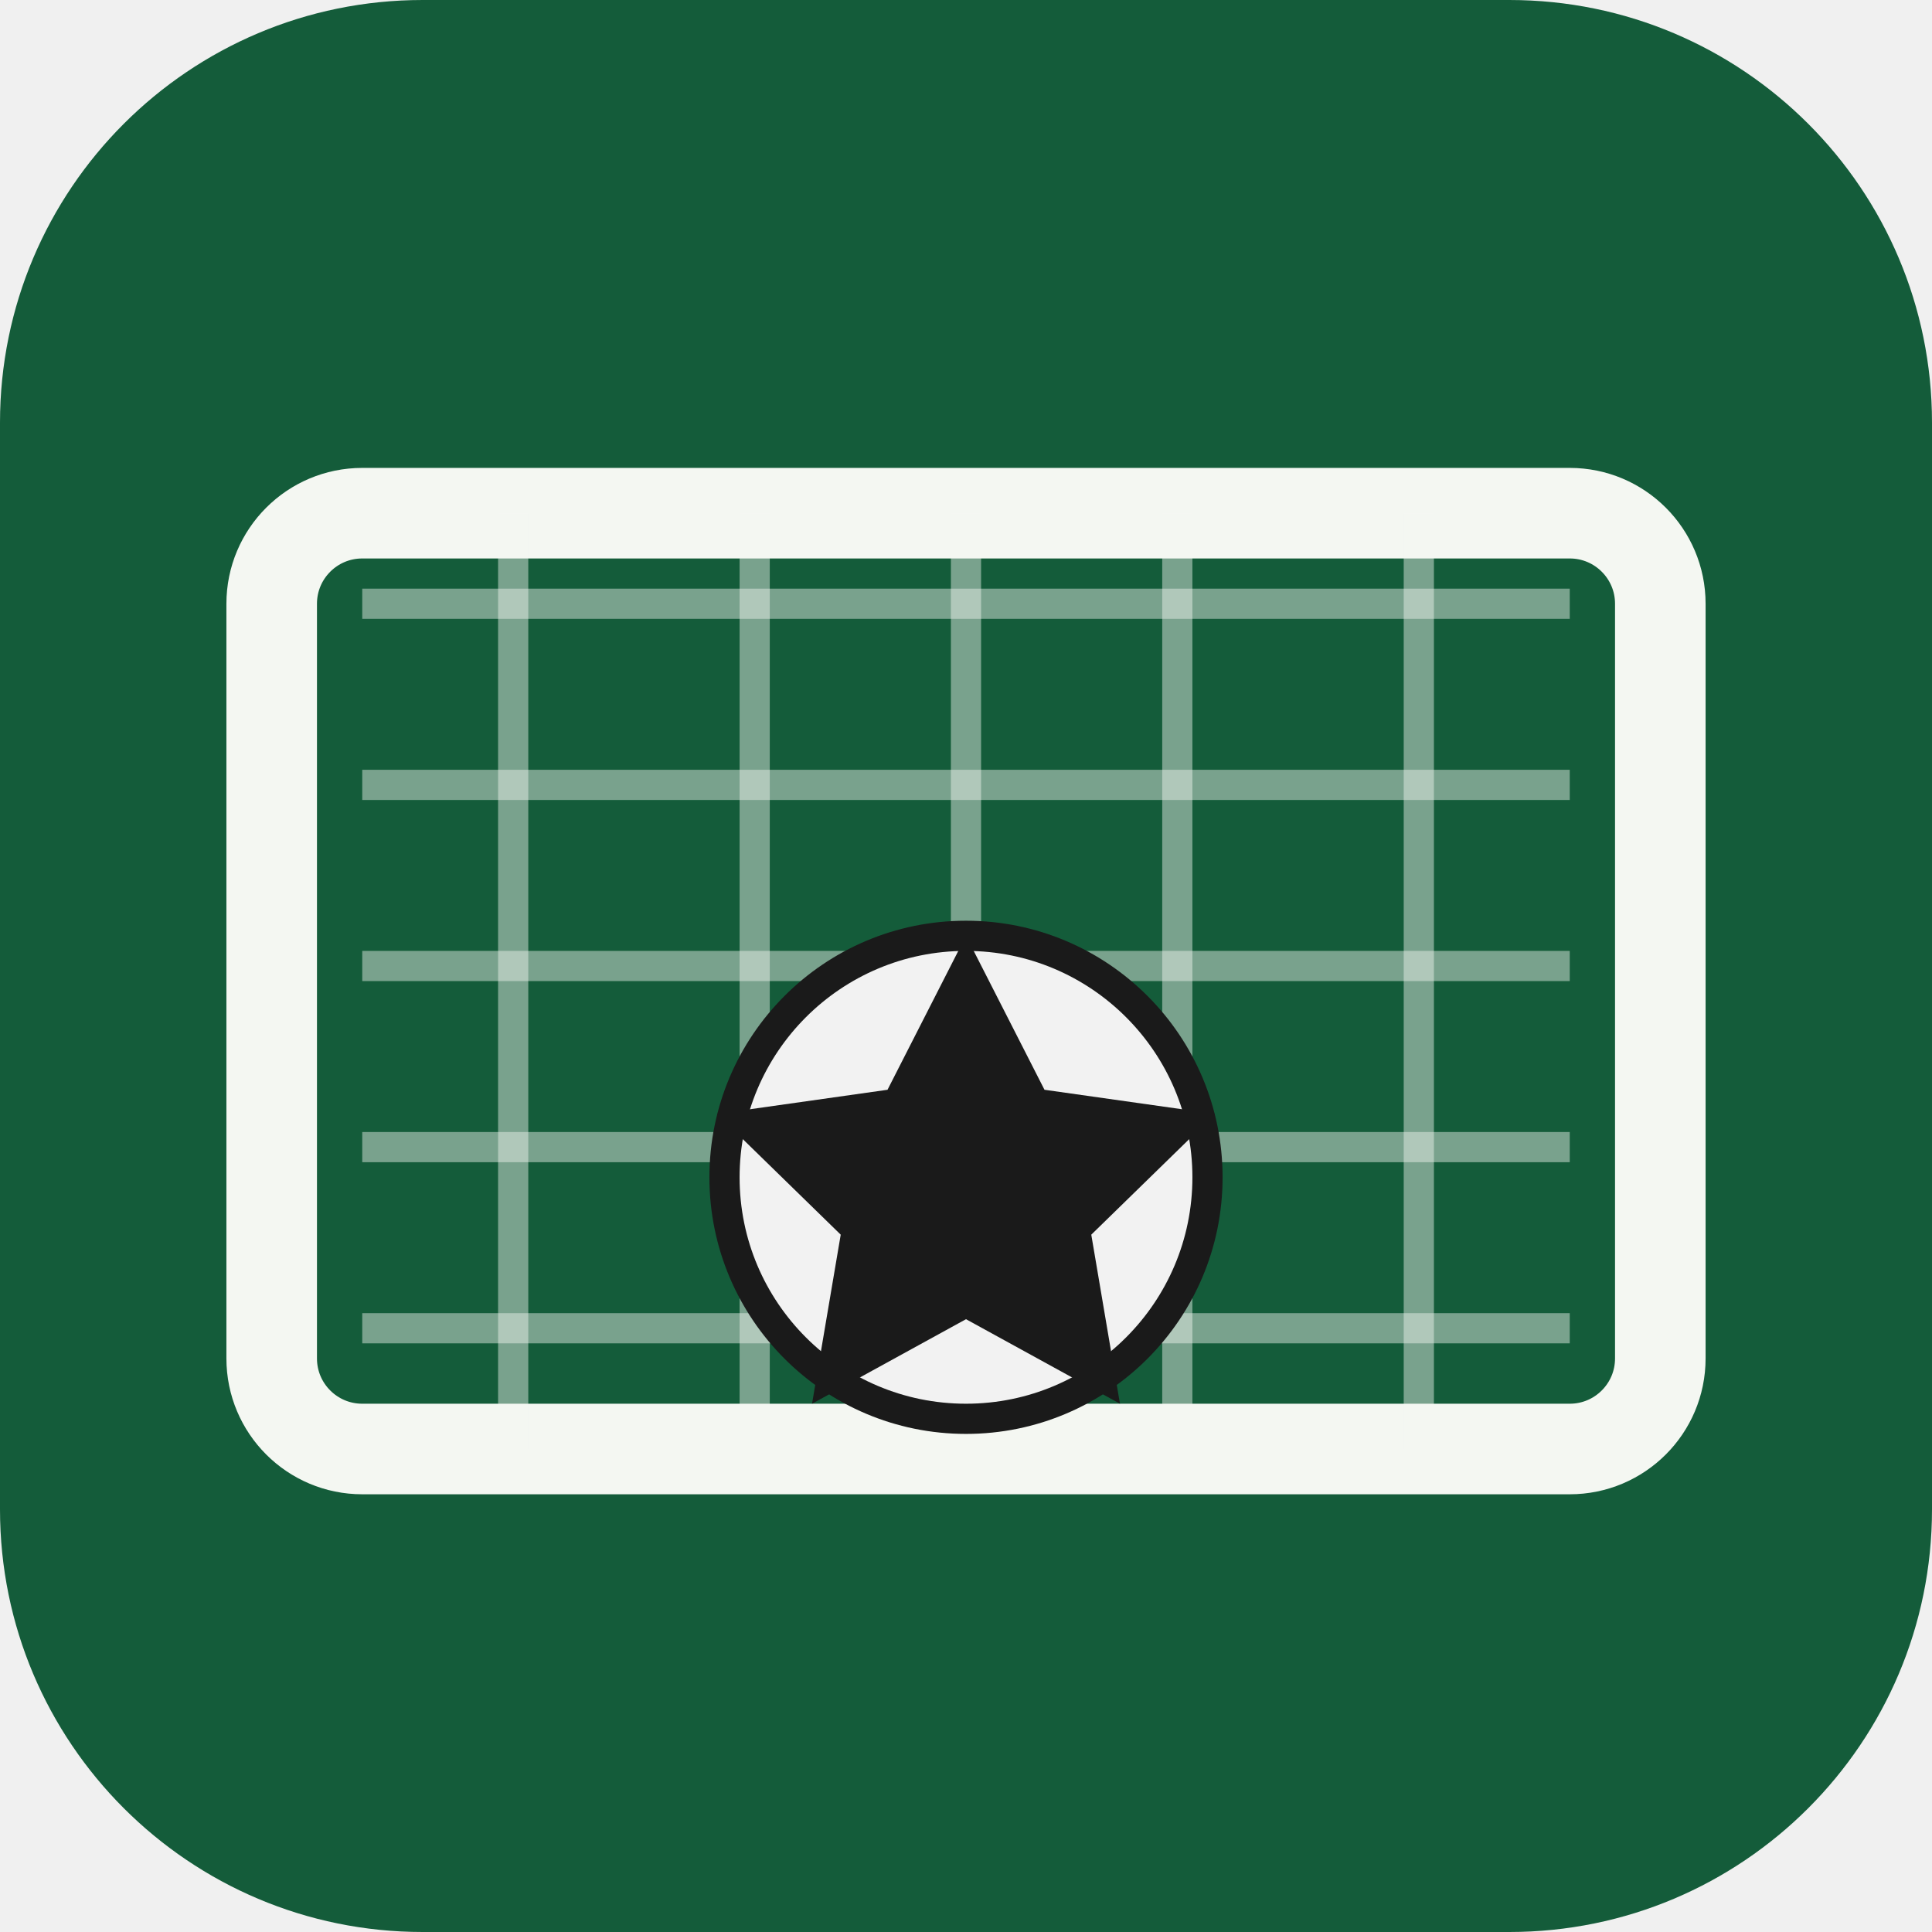
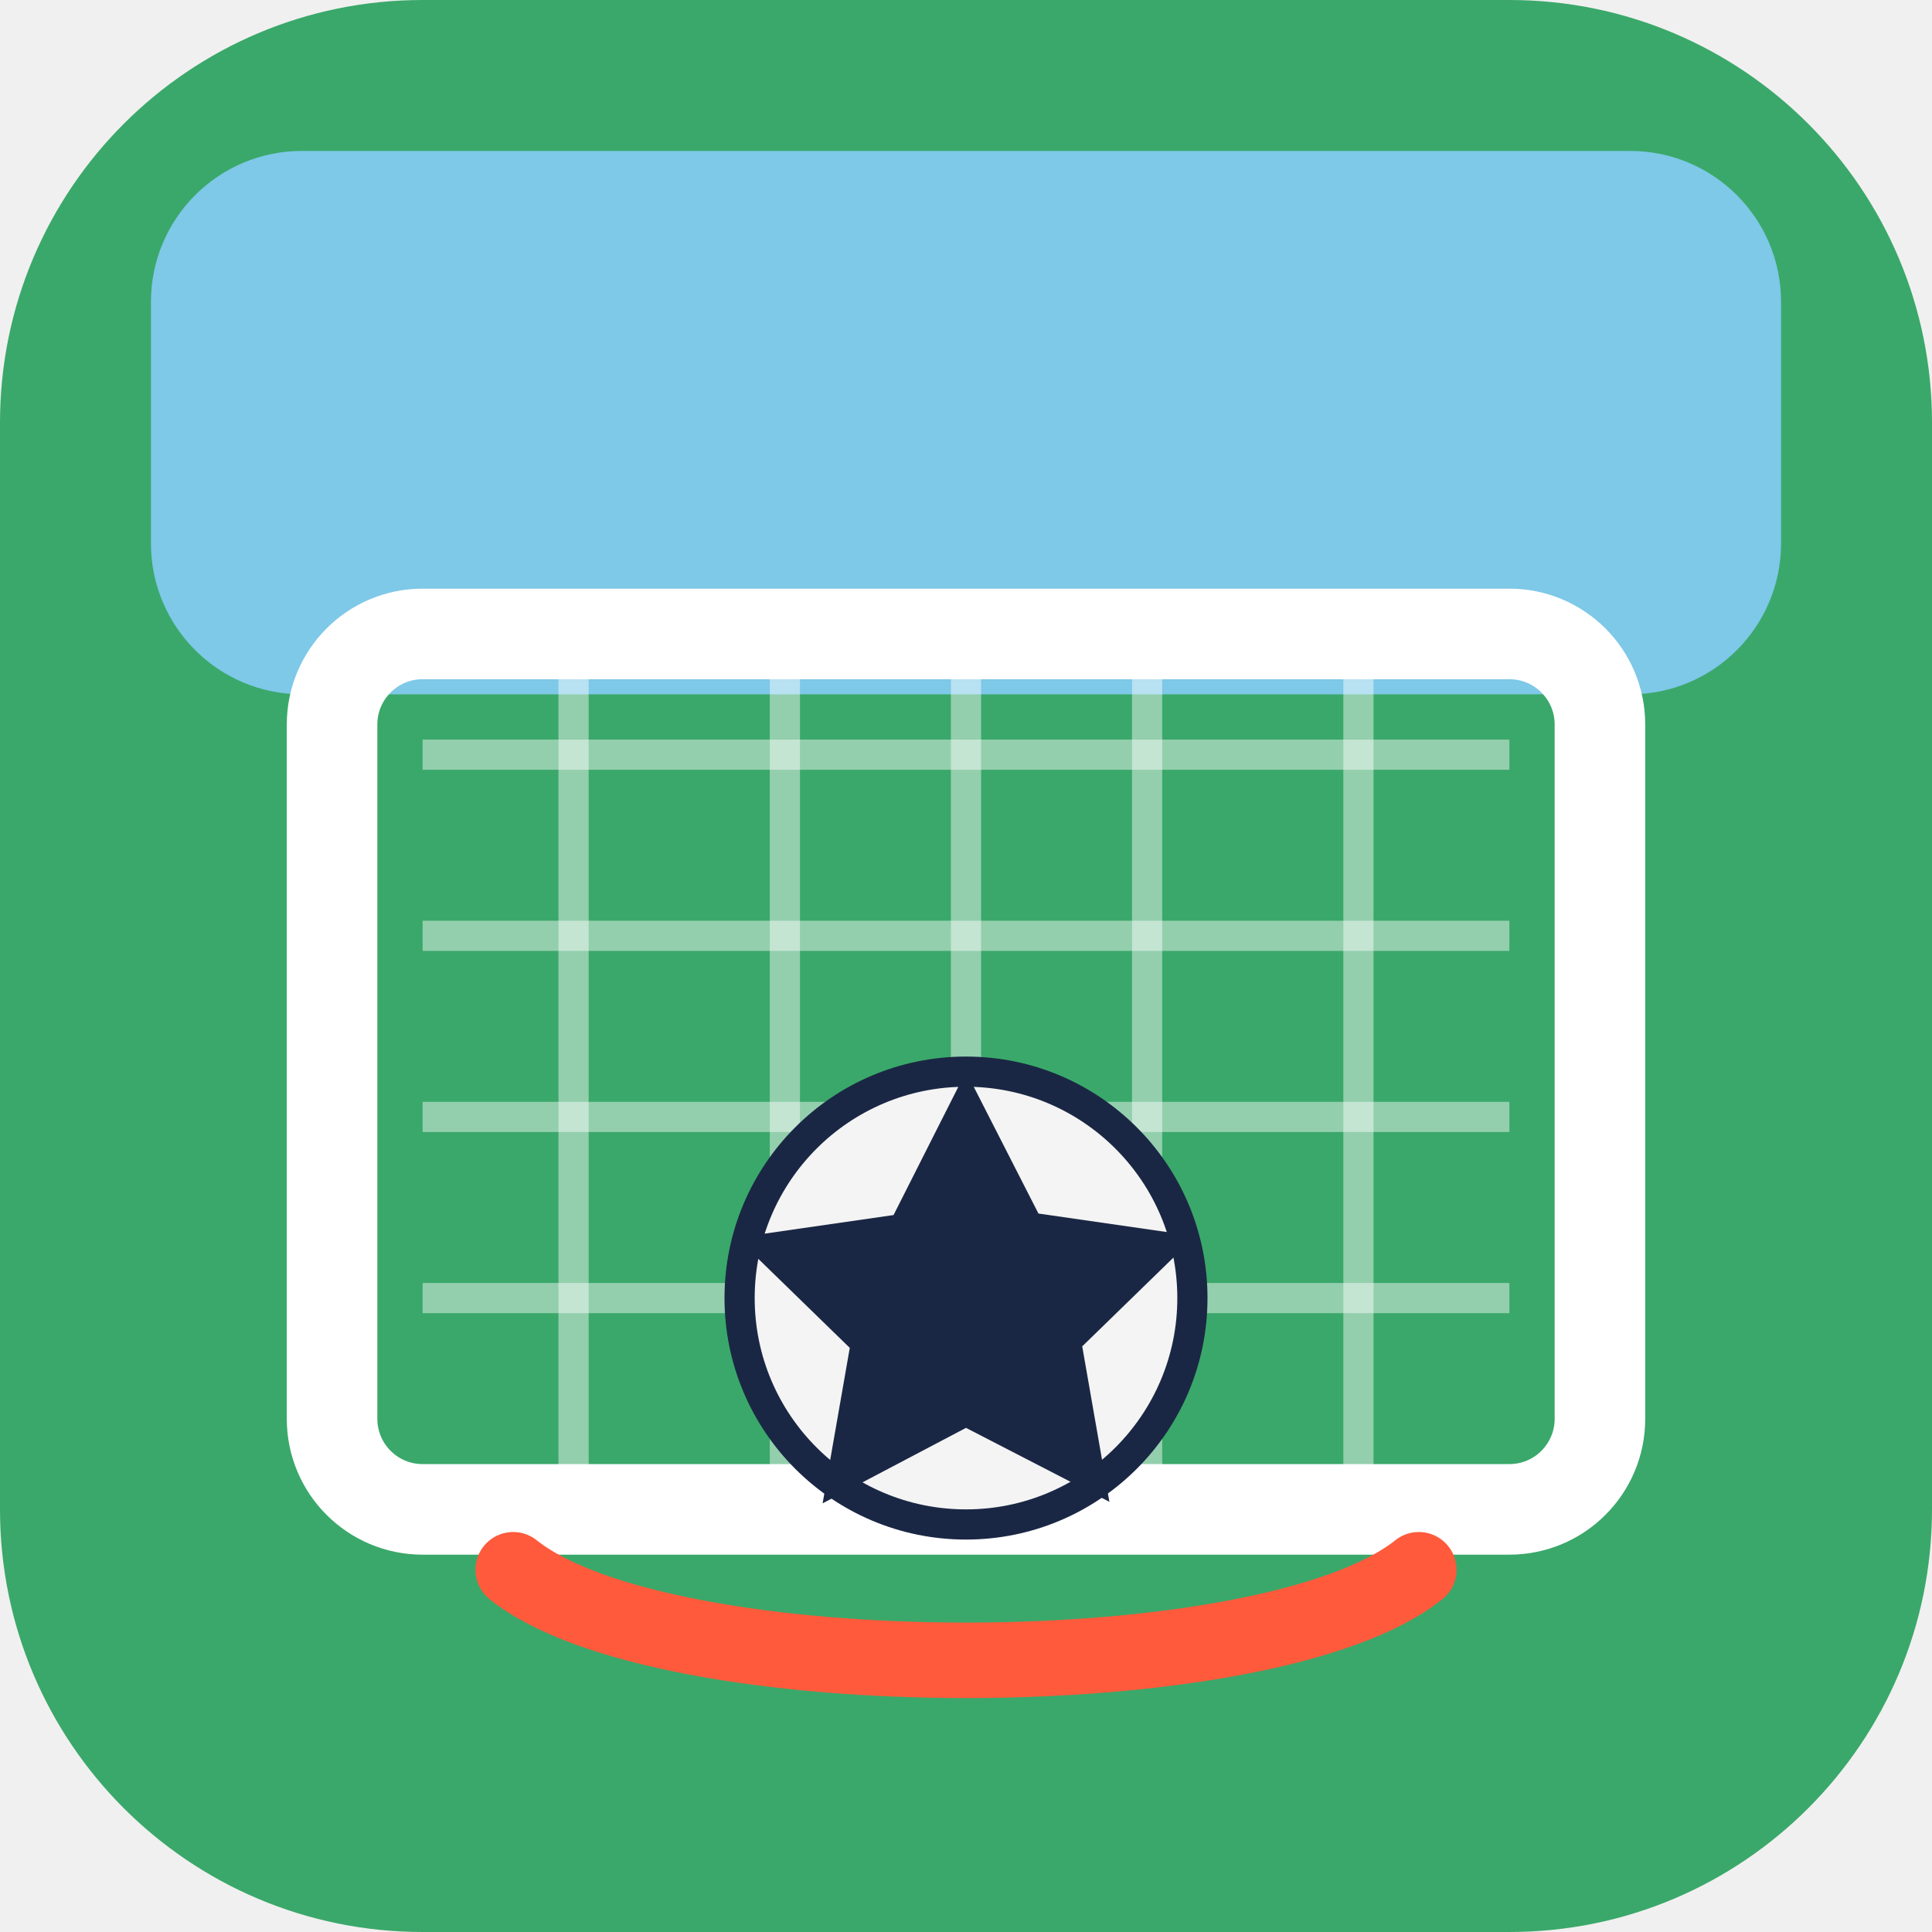
<svg xmlns="http://www.w3.org/2000/svg" viewBox="0 0 128 128" fill="none">
-   <rect width="128" height="128" rx="28" fill="#145C3A" />
-   <rect x="18" y="34" width="92" height="62" rx="6" stroke="#F4F7F2" stroke-width="6" />
-   <path d="M24 40h80M24 52h80M24 64h80M24 76h80M24 88h80" stroke="#F4F7F2" stroke-width="2" opacity=".45" />
-   <path d="M34 34v62M50 34v62M64 34v62M78 34v62M94 34v62" stroke="#F4F7F2" stroke-width="2" opacity=".45" />
-   <circle cx="64" cy="78" r="16" fill="#F2F2F2" stroke="#1A1A1A" stroke-width="2" />
-   <path d="M64 62l5.2 10.2 11.3 1.6-8.2 8 1.9 11.2L64 87.4 53.8 93l1.9-11.2-8.2-8 11.3-1.6L64 62z" fill="#1A1A1A" />
+   <rect width="128" height="128" rx="28" fill="#3AA86A" />
+   <rect x="10" y="10" width="108" height="36" rx="10" fill="#7EC8E8" />
+   <rect x="22" y="42" width="84" height="58" rx="6" stroke="#FFFFFF" stroke-width="6" />
+   <path d="M28 50h72M28 62h72M28 74h72M28 86h72" stroke="#FFFFFF" stroke-width="2" opacity=".45" />
+   <path d="M38 42v58M52 42v58M64 42v58M76 42v58M90 42v58" stroke="#FFFFFF" stroke-width="2" opacity=".45" />
+   <circle cx="64" cy="86" r="15" fill="#F4F4F4" stroke="#1A2744" stroke-width="2" />
+   <path d="M64 71l4.8 9.4 10.4 1.5-7.5 7.3 1.8 10.3L64 94.6l-9.5 5 1.8-10.3-7.5-7.3 10.4-1.5L64 71z" fill="#1A2744" />
+   <path d="M34 104c10 8 50 8 60 0" stroke="#FF5A3C" stroke-width="5" stroke-linecap="round" />
</svg>
